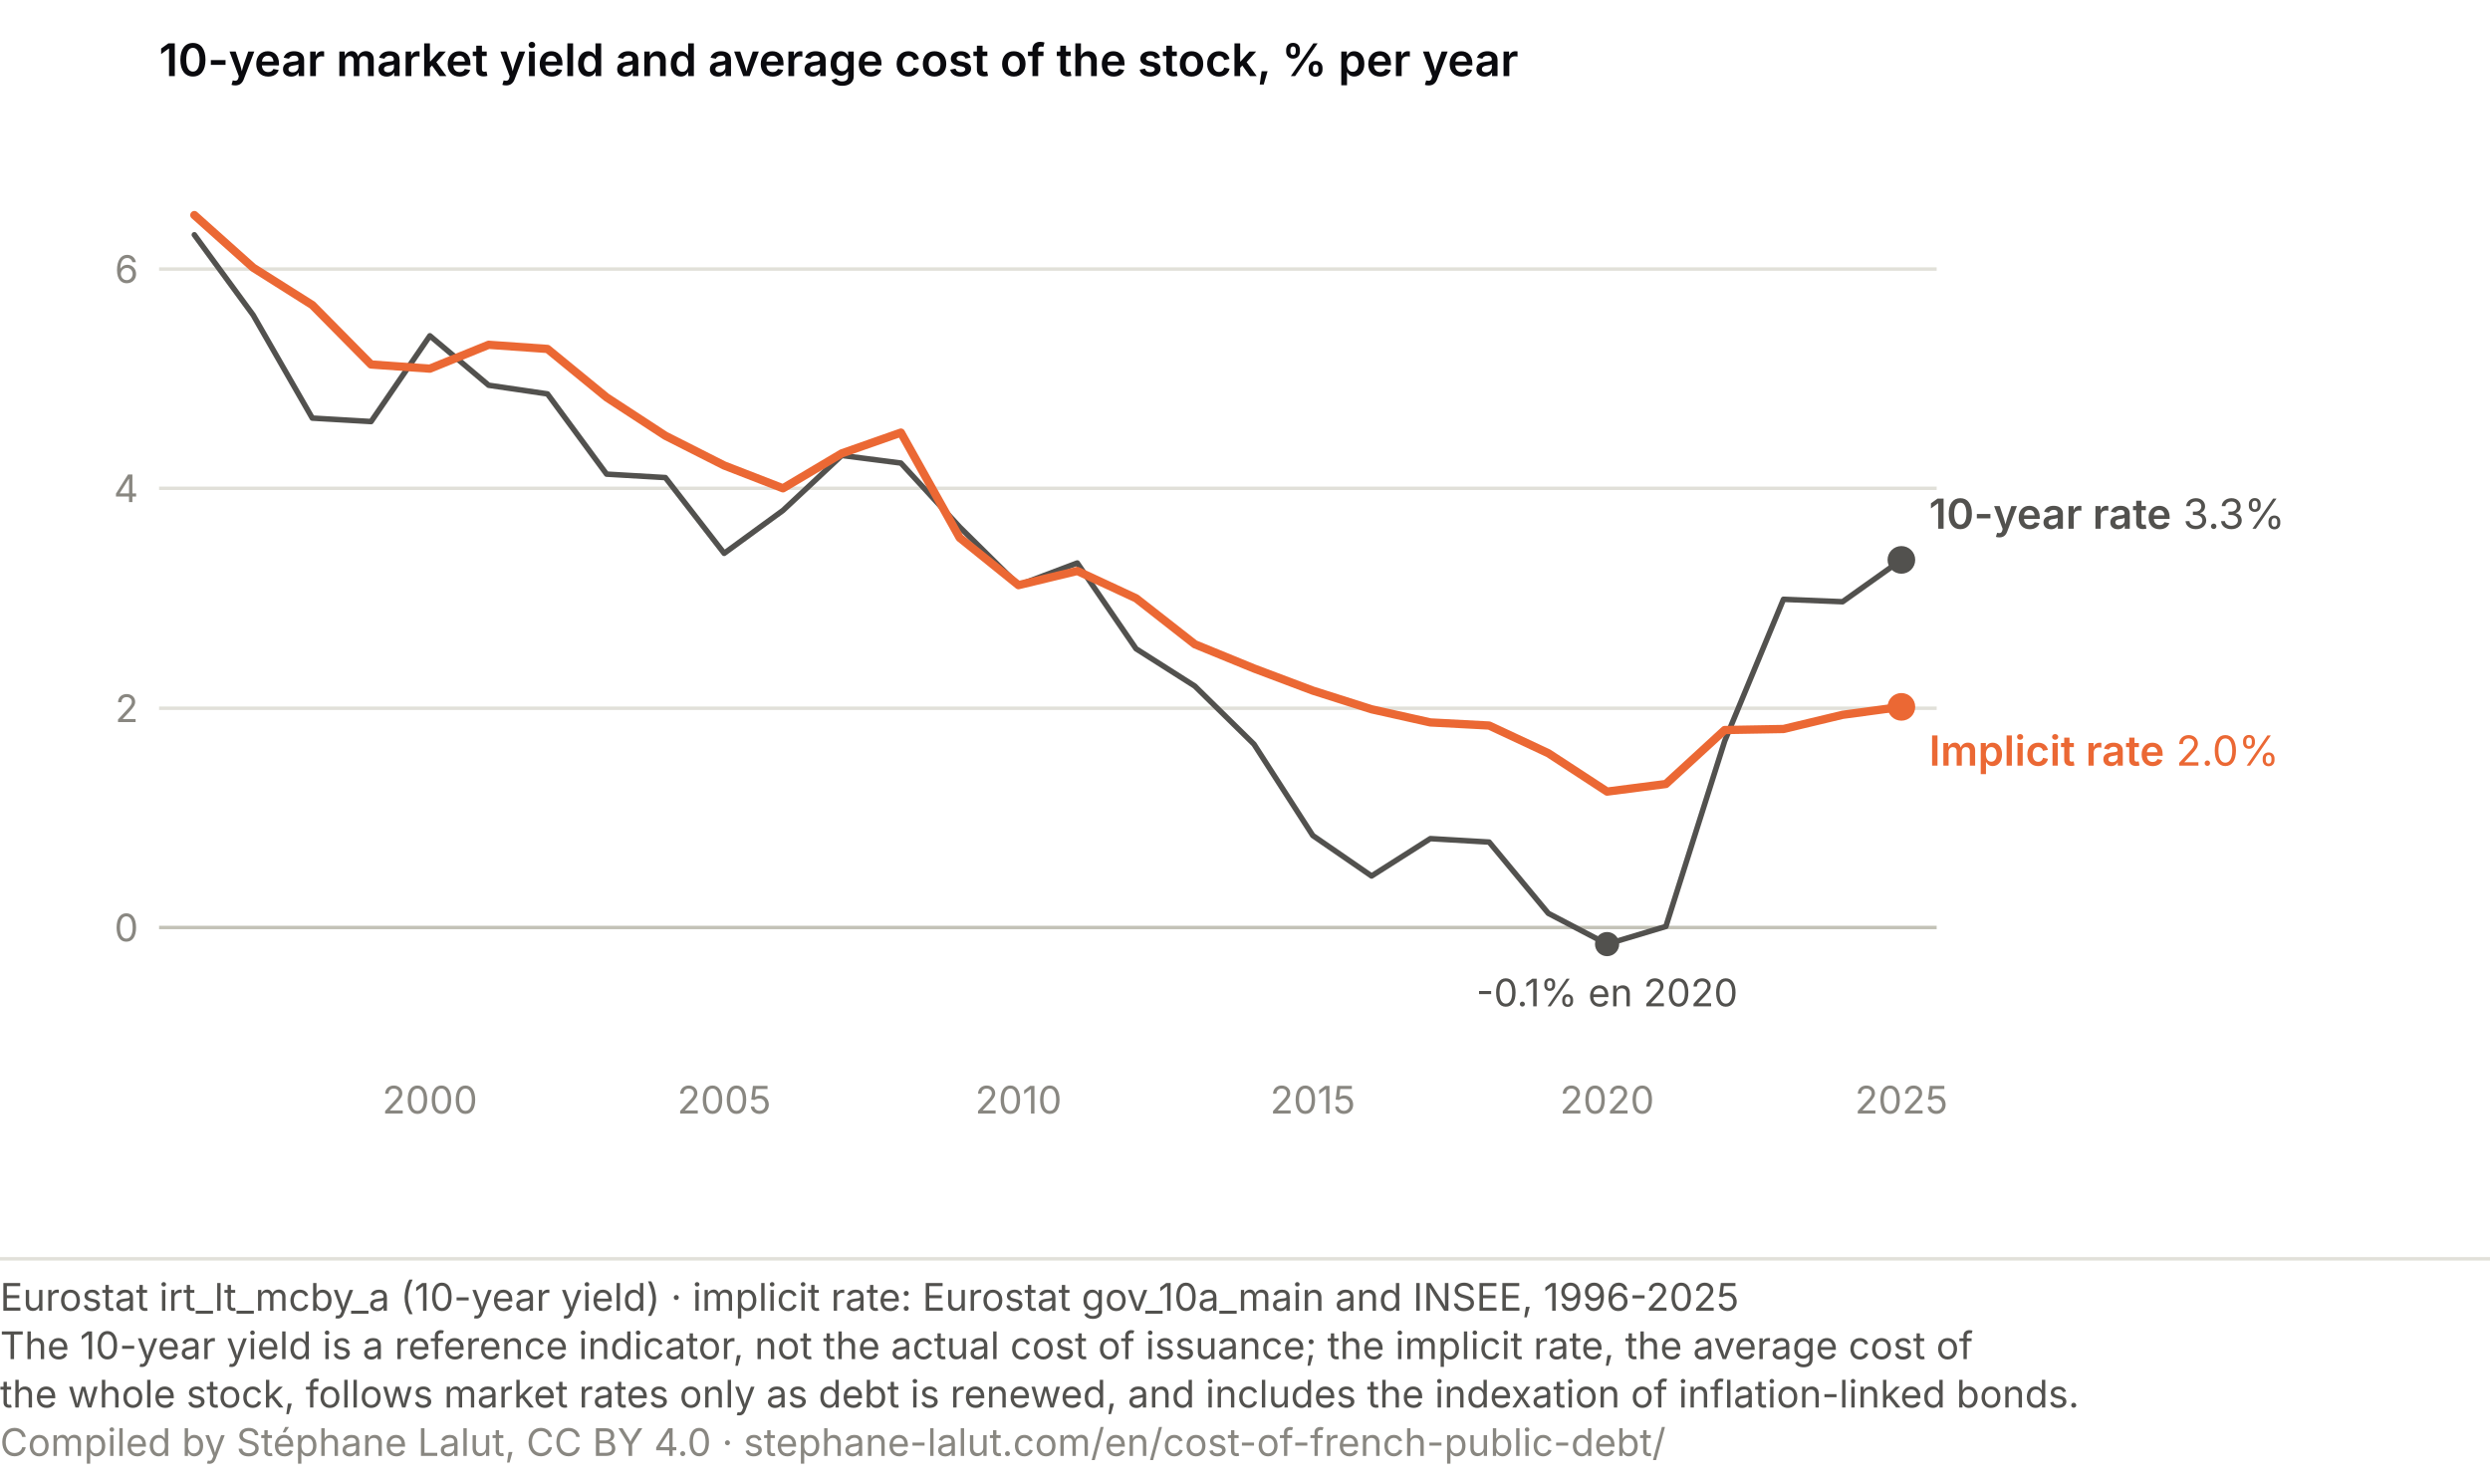
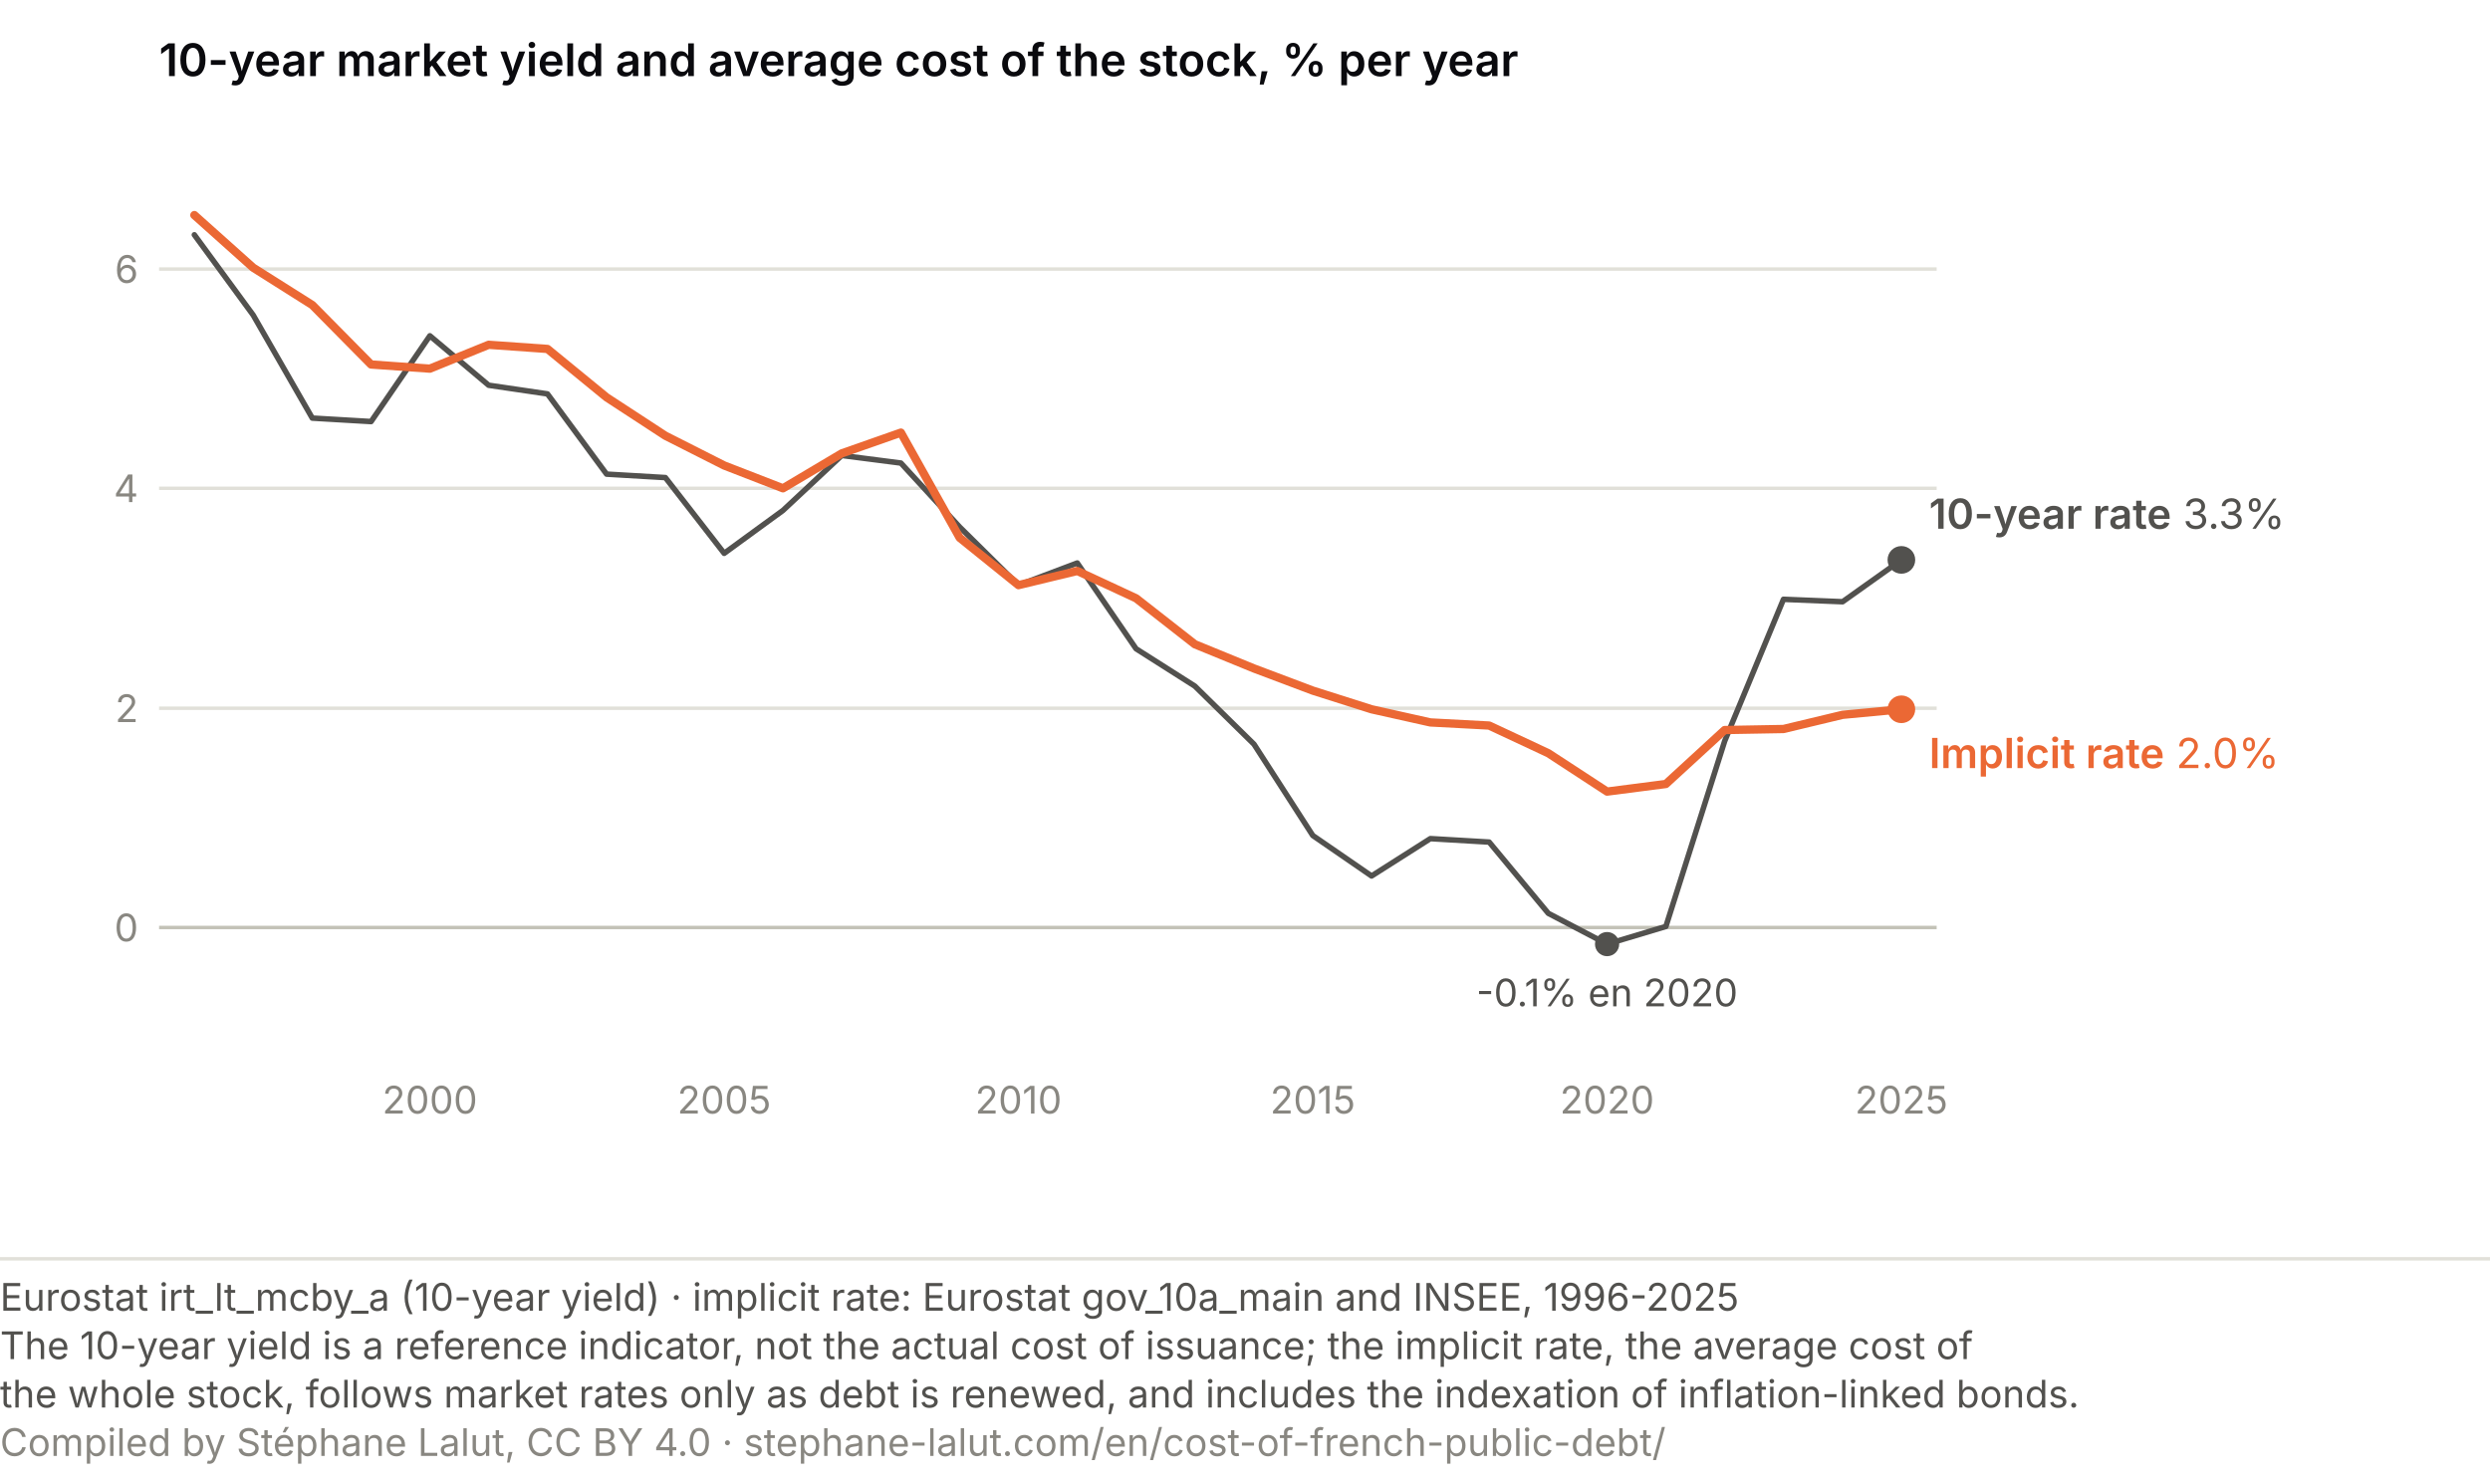
<svg xmlns="http://www.w3.org/2000/svg" viewBox="0 0 720 429" role="img" font-variant-numeric="tabular-nums" aria-labelledby="tm-t tm-d" font-family="system-ui, -apple-system, Segoe UI, sans-serif">
  <text x="46" y="22" font-size="13" font-weight="600" fill="#0A0A0E">10-year market yield and average cost of the stock, % per year</text>
  <line x1="46" y1="268.2" x2="560" y2="268.2" stroke="#c3c2b7" stroke-width="1" />
  <text x="40" y="272.2" font-size="11" fill="#898781" text-anchor="end">0</text>
  <line x1="46" y1="204.8" x2="560" y2="204.8" stroke="#e1e0d9" stroke-width="1" />
  <text x="40" y="208.8" font-size="11" fill="#898781" text-anchor="end">2</text>
  <line x1="46" y1="141.2" x2="560" y2="141.2" stroke="#e1e0d9" stroke-width="1" />
  <text x="40" y="145.2" font-size="11" fill="#898781" text-anchor="end">4</text>
  <line x1="46" y1="77.8" x2="560" y2="77.8" stroke="#e1e0d9" stroke-width="1" />
  <text x="40" y="81.8" font-size="11" fill="#898781" text-anchor="end">6</text>
  <text x="124.3" y="322.0" font-size="11" fill="#898781" text-anchor="middle">2000</text>
  <text x="209.4" y="322.0" font-size="11" fill="#898781" text-anchor="middle">2005</text>
  <text x="294.5" y="322.0" font-size="11" fill="#898781" text-anchor="middle">2010</text>
  <text x="379.6" y="322.0" font-size="11" fill="#898781" text-anchor="middle">2015</text>
  <text x="464.7" y="322.0" font-size="11" fill="#898781" text-anchor="middle">2020</text>
  <text x="549.8" y="322.0" font-size="11" fill="#898781" text-anchor="middle">2025</text>
  <path d="M56.2,67.9 L73.2,91.1 L90.3,120.9 L107.3,121.9 L124.3,97.1 L141.3,111.4 L158.3,113.9 L175.4,137.1 L192.4,138.1 L209.4,160.0 L226.4,147.6 L243.4,131.7 L260.5,133.9 L277.5,152.4 L294.5,169.2 L311.5,162.8 L328.5,187.6 L345.5,198.4 L362.6,215.2 L379.6,241.6 L396.6,253.3 L413.6,242.5 L430.6,243.5 L447.7,264.1 L464.7,273.0 L481.7,267.9 L498.7,214.3 L515.7,173.3 L532.8,174.0 L549.8,161.9" fill="none" stroke="#52514e" stroke-width="1.6" stroke-linecap="round" stroke-linejoin="round" />
-   <path d="M56.2,62.2 L73.2,77.4 L90.3,88.2 L107.3,105.4 L124.3,106.6 L141.3,99.7 L158.3,100.9 L175.4,114.9 L192.4,126.0 L209.4,134.6 L226.4,141.2 L243.4,131.1 L260.5,125.1 L277.5,155.5 L294.5,169.2 L311.5,165.1 L328.5,173.0 L345.5,186.3 L362.6,193.3 L379.6,199.7 L396.6,205.1 L413.6,208.9 L430.6,209.8 L447.7,217.8 L464.7,228.9 L481.7,226.7 L498.7,211.1 L515.7,210.8 L532.8,206.7 L549.8,204.4" fill="none" stroke="#eb6834" stroke-width="2.4" stroke-linecap="round" stroke-linejoin="round" />
+   <path d="M56.2,62.2 L73.2,77.4 L90.3,88.2 L107.3,105.4 L124.3,106.6 L141.3,99.7 L158.3,100.9 L175.4,114.9 L192.4,126.0 L209.4,134.6 L226.4,141.2 L243.4,131.1 L260.5,125.1 L277.5,155.5 L294.5,169.2 L311.5,165.1 L328.5,173.0 L345.5,186.3 L362.6,193.3 L379.6,199.7 L396.6,205.1 L413.6,208.9 L430.6,209.8 L447.7,217.8 L464.7,228.9 L481.7,226.7 L498.7,211.1 L515.7,210.8 L532.8,206.7 L549.8,205.1" fill="none" stroke="#eb6834" stroke-width="2.4" stroke-linecap="round" stroke-linejoin="round" />
  <circle cx="549.8" cy="161.9" r="4" fill="#52514e" />
  <text x="557.8" y="152.9" font-size="12" fill="#52514e">
    <tspan font-weight="600">10-year rate</tspan> 3.3%</text>
-   <circle cx="549.8" cy="204.4" r="4" fill="#eb6834" />
-   <text x="557.8" y="221.4" font-size="12" fill="#eb6834">
+   <circle cx="549.8" cy="205.1" r="4" fill="#eb6834" />
+   <text x="557.8" y="222.1" font-size="12" fill="#eb6834">
    <tspan font-weight="600">Implicit rate</tspan> 2.0%</text>
  <circle cx="464.7" cy="273.0" r="3.5" fill="#52514e" />
  <text x="464.7" y="291.0" font-size="11" fill="#52514e" text-anchor="middle">-0.1% en 2020</text>
  <line x1="0" y1="364.0" x2="720" y2="364.0" stroke="#e1e0d9" />
  <text class="pied-source" x="0" y="379.0" font-size="11" fill="#52514e">Eurostat irt_lt_mcby_a (10-year yield) · implicit rate: Eurostat gov_10a_main and INSEE, 1996-2025</text>
  <text class="pied-note" x="0" y="393.0" font-size="11" fill="#52514e">The 10-year yield is a reference indicator, not the actual cost of issuance; the implicit rate, the average cost of</text>
  <text class="pied-note" x="0" y="407.0" font-size="11" fill="#52514e">the whole stock, follows market rates only as debt is renewed, and includes the indexation of inflation-linked bonds.</text>
  <text class="pied-licence" x="0" y="421.0" font-size="11" fill="#898781">Compiled by Stéphane Lalut, CC BY 4.0 · stephane-lalut.com/en/cost-of-french-public-debt/</text>
</svg>
